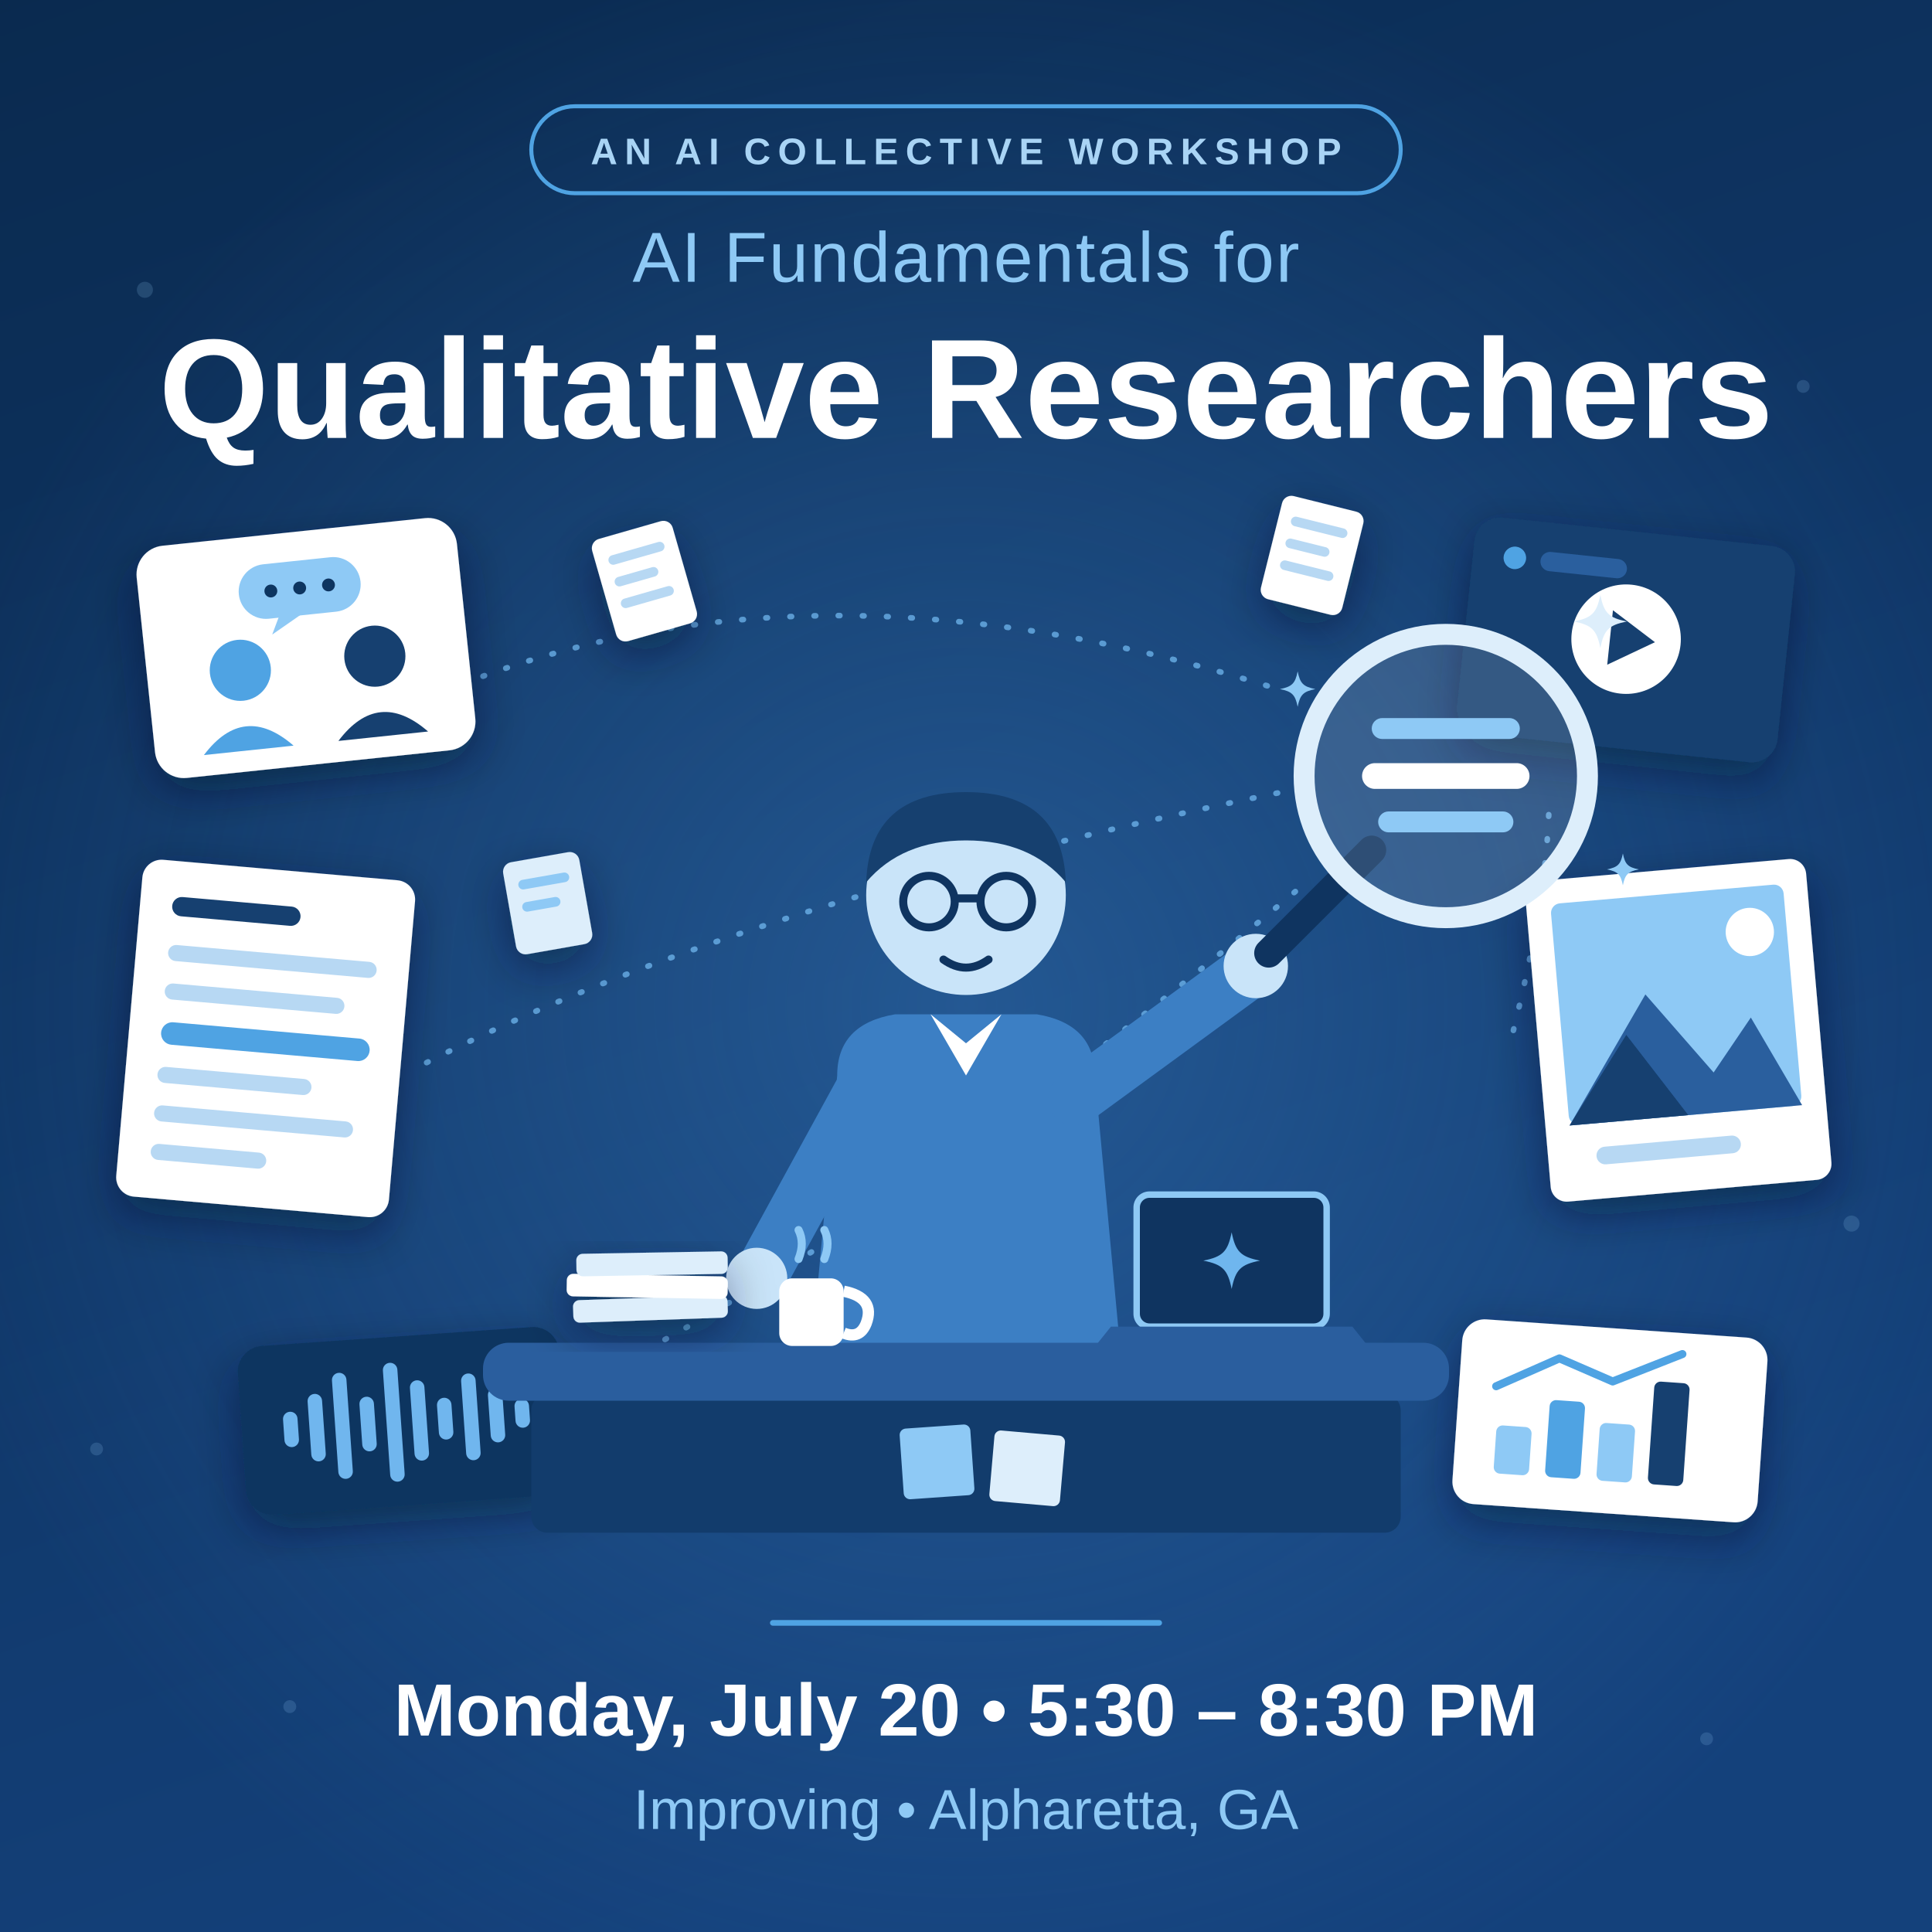
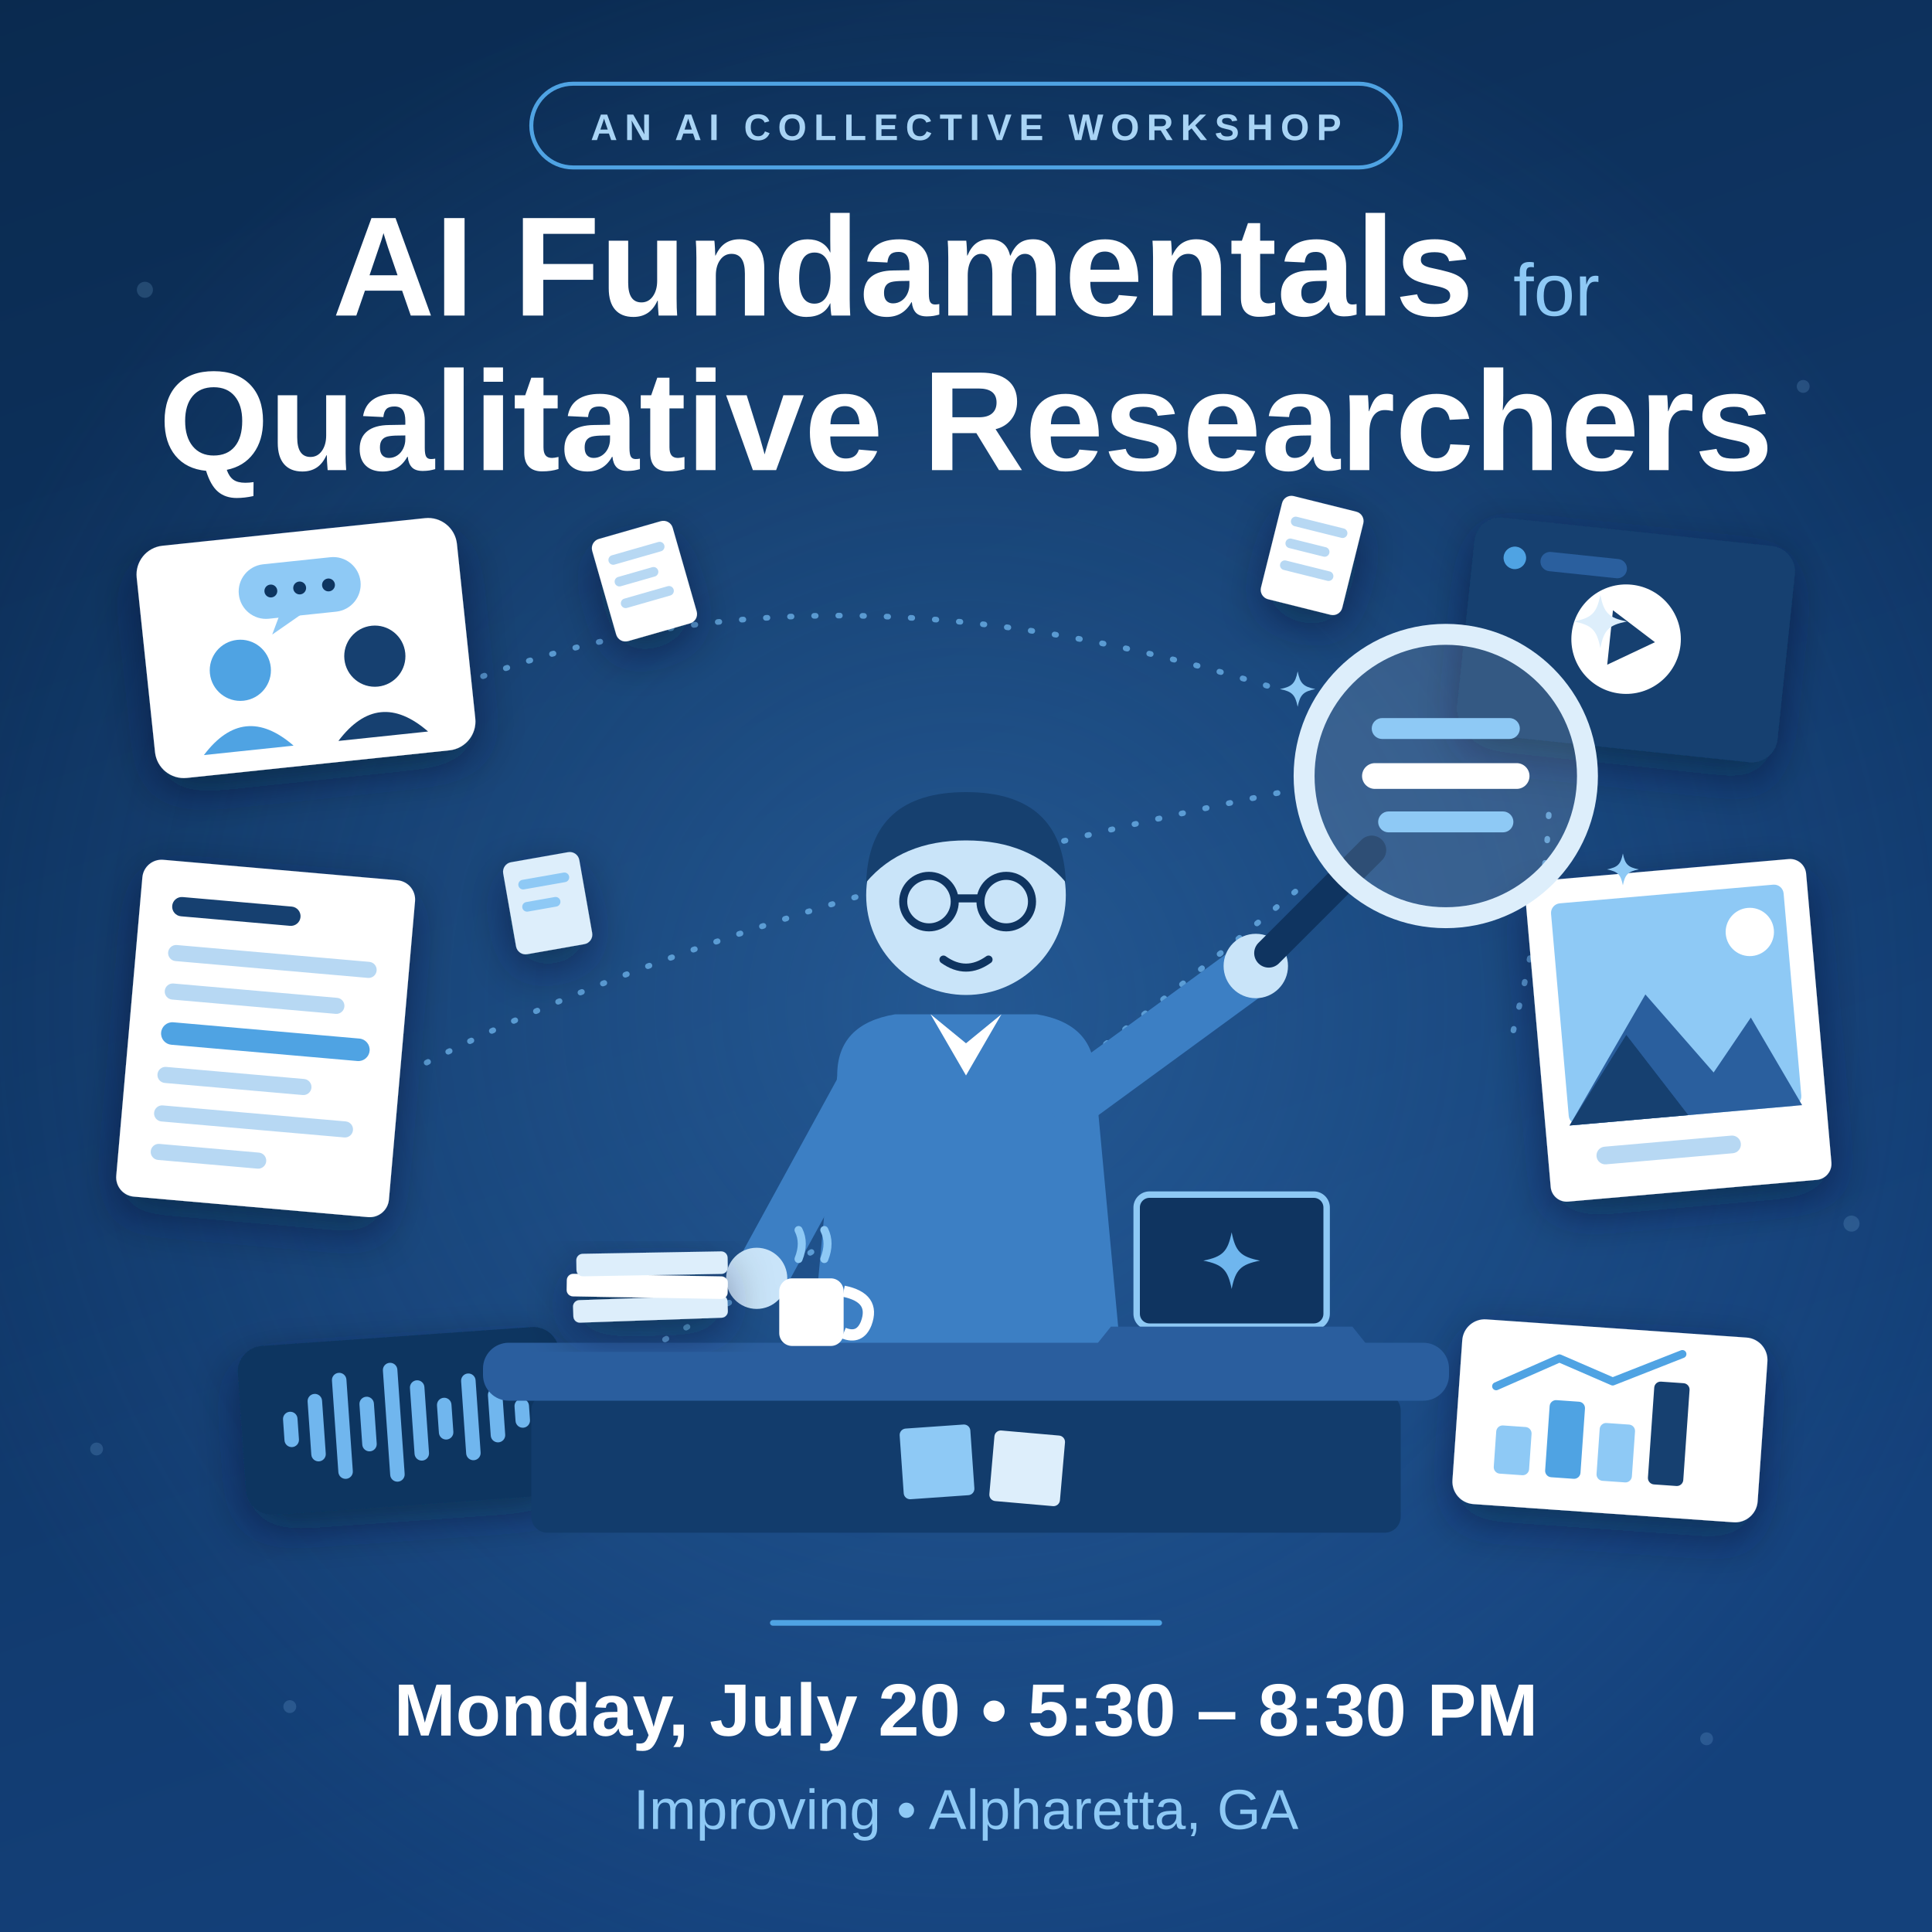
<svg xmlns="http://www.w3.org/2000/svg" width="1200" height="1200" viewBox="0 0 1200 1200" font-family="Liberation Sans, Arial, Helvetica, sans-serif">
  <defs>
    <linearGradient id="bg" x1="0" y1="0" x2="0.35" y2="1">
      <stop offset="0" stop-color="#0A2A4F" />
      <stop offset="1" stop-color="#14417B" />
    </linearGradient>
    <radialGradient id="glow" cx="0.5" cy="0.52" r="0.55">
      <stop offset="0" stop-color="#3C7FC4" stop-opacity="0.45" />
      <stop offset="1" stop-color="#3C7FC4" stop-opacity="0" />
    </radialGradient>
    <filter id="shadow" x="-30%" y="-30%" width="160%" height="160%">
      <feDropShadow dx="0" dy="10" stdDeviation="14" flood-color="#04162B" flood-opacity="0.45" />
    </filter>
    <path id="spark" d="M0,-11 C1.5,-3.5 3.5,-1.5 11,0 C3.5,1.5 1.5,3.5 0,11 C-1.5,3.5 -3.5,1.5 -11,0 C-3.5,-1.5 -1.5,-3.5 0,-11 Z" />
  </defs>
  <rect width="1200" height="1200" fill="url(#bg)" />
  <rect width="1200" height="1200" fill="url(#glow)" />
  <g fill="#8EC9F5" opacity="0.18">
    <circle cx="90" cy="180" r="5" />
    <circle cx="1120" cy="240" r="4" />
    <circle cx="1150" cy="760" r="5" />
    <circle cx="60" cy="900" r="4" />
    <circle cx="180" cy="1060" r="4" />
    <circle cx="1060" cy="1080" r="4" />
  </g>
  <g text-anchor="middle">
-     <rect x="330" y="66" width="540" height="54" rx="27" fill="none" stroke="#4FA3E3" stroke-width="2.5" />
-     <text x="600" y="102" font-size="23" letter-spacing="4.5" fill="#A9D4F5" font-weight="bold">AN AI COLLECTIVE WORKSHOP</text>
-     <text x="600" y="175" font-size="44" letter-spacing="1" fill="#8EC9F5">AI Fundamentals for</text>
-     <text x="600" y="272" font-size="88" font-weight="bold" fill="#FFFFFF">Qualitative Researchers</text>
+     <rect x="330" y="52" width="540" height="52" rx="26" fill="none" stroke="#4FA3E3" stroke-width="2.5" />
+     <text x="600" y="87" font-size="23" letter-spacing="4.5" fill="#A9D4F5" font-weight="bold">AN AI COLLECTIVE WORKSHOP</text>
+     <text x="600" y="196" font-size="88" font-weight="bold" fill="#FFFFFF">AI Fundamentals <tspan font-size="46" font-weight="normal" fill="#8EC9F5">for</tspan>
+     </text>
+     <text x="600" y="292" font-size="88" font-weight="bold" fill="#FFFFFF">Qualitative Researchers</text>
  </g>
  <g fill="none" stroke="#6FB6EE" stroke-width="3.5" stroke-dasharray="1 14" stroke-linecap="round" opacity="0.75">
    <path d="M 300 420 Q 520 340 800 430" />
    <path d="M 265 660 Q 460 560 806 490" />
    <path d="M 360 860 Q 560 760 815 545" />
    <path d="M 940 640 Q 960 560 962 505" />
  </g>
  <g transform="rotate(-6 190 402)" filter="url(#shadow)">
    <rect x="90" y="330" width="200" height="145" rx="18" fill="#FFFFFF" />
    <circle cx="148" cy="412" r="19" fill="#4FA3E3" />
    <path d="M 120 462 Q 148 432 176 462 Z" fill="#4FA3E3" />
    <circle cx="232" cy="412" r="19" fill="#16406F" />
    <path d="M 204 462 Q 232 432 260 462 Z" fill="#16406F" />
    <rect x="152" y="348" width="76" height="34" rx="17" fill="#8EC9F5" />
    <path d="M 176 380 L 170 392 L 190 381 Z" fill="#8EC9F5" />
    <circle cx="172" cy="365" r="4" fill="#0F3460" />
    <circle cx="190" cy="365" r="4" fill="#0F3460" />
    <circle cx="208" cy="365" r="4" fill="#0F3460" />
  </g>
  <g transform="rotate(5 165 645)" filter="url(#shadow)">
    <rect x="80" y="540" width="170" height="210" rx="12" fill="#FFFFFF" />
    <rect x="100" y="562" width="80" height="12" rx="6" fill="#16406F" />
    <rect x="100" y="592" width="130" height="10" rx="5" fill="#B7D8F3" />
    <rect x="100" y="616" width="112" height="10" rx="5" fill="#B7D8F3" />
    <rect x="100" y="640" width="130" height="14" rx="7" fill="#4FA3E3" />
    <rect x="100" y="668" width="96" height="10" rx="5" fill="#B7D8F3" />
    <rect x="100" y="692" width="124" height="10" rx="5" fill="#B7D8F3" />
    <rect x="100" y="716" width="72" height="10" rx="5" fill="#B7D8F3" />
  </g>
  <g transform="rotate(-4 250 882)" filter="url(#shadow)">
    <rect x="150" y="830" width="200" height="105" rx="16" fill="#0F3460" />
    <g fill="#6FB6EE">
      <rect x="176" y="872" width="9" height="22" rx="4.5" />
      <rect x="192" y="862" width="9" height="42" rx="4.5" />
      <rect x="208" y="850" width="9" height="66" rx="4.5" />
      <rect x="224" y="866" width="9" height="34" rx="4.5" />
      <rect x="240" y="846" width="9" height="74" rx="4.5" />
      <rect x="256" y="858" width="9" height="50" rx="4.5" />
      <rect x="272" y="870" width="9" height="26" rx="4.5" />
      <rect x="288" y="856" width="9" height="54" rx="4.5" />
      <rect x="304" y="866" width="9" height="34" rx="4.5" />
      <rect x="320" y="874" width="9" height="18" rx="4.5" />
    </g>
  </g>
  <g transform="rotate(6 1010 397)" filter="url(#shadow)">
    <rect x="910" y="330" width="200" height="135" rx="16" fill="#16406F" />
    <circle cx="1010" cy="397" r="34" fill="#FFFFFF" />
    <path d="M 1000 380 L 1028 397 L 1000 414 Z" fill="#16406F" />
    <circle cx="936" cy="354" r="7" fill="#4FA3E3" />
    <rect x="952" y="348" width="54" height="12" rx="6" fill="#2A5E9E" />
  </g>
  <g transform="rotate(-5 1042 640)" filter="url(#shadow)">
    <rect x="955" y="540" width="175" height="200" rx="10" fill="#FFFFFF" />
    <rect x="970" y="555" width="145" height="138" rx="6" fill="#8EC9F5" />
    <circle cx="1092" cy="583" r="15" fill="#FFFFFF" />
    <path d="M 970 693 L 1024 616 L 1062 668 L 1088 636 L 1115 693 Z" fill="#2A5E9E" />
    <path d="M 970 693 L 1010 640 L 1044 693 Z" fill="#16406F" />
    <rect x="985" y="708" width="90" height="11" rx="5.5" fill="#B7D8F3" />
  </g>
  <g transform="rotate(4 1000 882)" filter="url(#shadow)">
    <rect x="905" y="825" width="190" height="115" rx="14" fill="#FFFFFF" />
    <rect x="930" y="890" width="22" height="30" rx="4" fill="#8EC9F5" />
    <rect x="962" y="872" width="22" height="48" rx="4" fill="#4FA3E3" />
    <rect x="994" y="884" width="22" height="36" rx="4" fill="#8EC9F5" />
    <rect x="1026" y="856" width="22" height="64" rx="4" fill="#16406F" />
    <path d="M 928 866 L 966 846 L 1000 858 L 1042 838" fill="none" stroke="#4FA3E3" stroke-width="5" stroke-linecap="round" stroke-linejoin="round" />
  </g>
  <g filter="url(#shadow)">
    <g transform="rotate(-16 400 360)">
      <rect x="374" y="328" width="52" height="66" rx="6" fill="#FFFFFF" />
      <rect x="382" y="340" width="36" height="6" rx="3" fill="#B7D8F3" />
      <rect x="382" y="354" width="28" height="6" rx="3" fill="#B7D8F3" />
      <rect x="382" y="368" width="34" height="6" rx="3" fill="#B7D8F3" />
    </g>
    <g transform="rotate(14 815 345)">
      <rect x="789" y="312" width="52" height="66" rx="6" fill="#FFFFFF" />
      <rect x="797" y="324" width="36" height="6" rx="3" fill="#B7D8F3" />
      <rect x="797" y="338" width="28" height="6" rx="3" fill="#B7D8F3" />
      <rect x="797" y="352" width="34" height="6" rx="3" fill="#B7D8F3" />
    </g>
    <g transform="rotate(-10 340 560)">
      <rect x="316" y="532" width="48" height="58" rx="6" fill="#DDEEFB" />
      <rect x="324" y="544" width="32" height="6" rx="3" fill="#8EC9F5" />
      <rect x="324" y="558" width="24" height="6" rx="3" fill="#8EC9F5" />
    </g>
  </g>
  <g>
    <path d="M 520 668 Q 520 636 556 630 L 644 630 Q 680 636 680 668 L 696 840 L 504 840 Z" fill="#3C7FC4" />
    <path d="M 578 630 L 600 668 L 622 630 L 600 648 Z" fill="#FFFFFF" />
    <circle cx="600" cy="556" r="62" fill="#C9E4F9" />
    <path d="M 538 548 Q 540 492 600 492 Q 660 492 662 548 Q 640 522 600 522 Q 560 522 538 548 Z" fill="#16406F" />
    <circle cx="577" cy="560" r="16" fill="none" stroke="#0F3460" stroke-width="5" />
    <circle cx="625" cy="560" r="16" fill="none" stroke="#0F3460" stroke-width="5" />
    <line x1="593" y1="558" x2="609" y2="558" stroke="#0F3460" stroke-width="5" />
    <path d="M 586 596 Q 600 606 614 596" fill="none" stroke="#0F3460" stroke-width="5" stroke-linecap="round" />
    <path d="M 534 680 L 476 786" stroke="#3C7FC4" stroke-width="34" stroke-linecap="round" fill="none" />
    <circle cx="470" cy="794" r="19" fill="#C9E4F9" />
    <path d="M 668 682 L 772 606" stroke="#3C7FC4" stroke-width="34" stroke-linecap="round" fill="none" />
    <circle cx="780" cy="600" r="20" fill="#C9E4F9" />
    <line x1="788" y1="592" x2="852" y2="528" stroke="#0F3460" stroke-width="18" stroke-linecap="round" />
    <circle cx="898" cy="482" r="88" fill="#FFFFFF" fill-opacity="0.13" stroke="#DDEEFB" stroke-width="13" />
    <rect x="852" y="446" width="92" height="13" rx="6.5" fill="#8EC9F5" />
    <rect x="846" y="474" width="104" height="16" rx="8" fill="#FFFFFF" />
    <rect x="856" y="504" width="84" height="13" rx="6.5" fill="#8EC9F5" />
  </g>
  <g fill="#DDEEFB">
    <use href="#spark" transform="translate(994 386) scale(1.5)" />
    <use href="#spark" transform="translate(1008 540) scale(0.9)" fill="#8EC9F5" />
    <use href="#spark" transform="translate(806 428) scale(1.0)" fill="#8EC9F5" />
  </g>
  <g>
    <rect x="330" y="866" width="540" height="86" rx="10" fill="#123C6C" />
    <rect x="300" y="834" width="600" height="36" rx="16" fill="#2A5E9E" />
    <g filter="url(#shadow)">
      <rect x="356" y="806" width="96" height="14" rx="4" fill="#DDEEFB" transform="rotate(-2 404 813)" />
      <rect x="352" y="792" width="100" height="14" rx="4" fill="#FFFFFF" transform="rotate(1 402 799)" />
      <rect x="358" y="778" width="94" height="14" rx="4" fill="#DDEEFB" transform="rotate(-1 405 785)" />
    </g>
    <g>
      <rect x="484" y="794" width="40" height="42" rx="8" fill="#FFFFFF" />
      <path d="M 524 802 Q 544 806 538 822 Q 534 832 524 828" fill="none" stroke="#FFFFFF" stroke-width="7" />
      <path d="M 496 782 Q 500 772 496 764 M 512 782 Q 516 772 512 764" stroke="#8EC9F5" stroke-width="5" fill="none" stroke-linecap="round" />
    </g>
    <g>
      <rect x="706" y="742" width="118" height="82" rx="8" fill="#0F3460" stroke="#8EC9F5" stroke-width="4" />
      <use href="#spark" transform="translate(765 783) scale(1.6)" fill="#6FB6EE" />
      <path d="M 690 824 L 840 824 L 856 844 L 674 844 Z" fill="#2A5E9E" />
    </g>
    <rect x="560" y="886" width="44" height="44" rx="4" fill="#8EC9F5" transform="rotate(-4 582 908)" />
    <rect x="616" y="890" width="44" height="44" rx="4" fill="#DDEEFB" transform="rotate(5 638 912)" />
  </g>
  <g text-anchor="middle">
    <line x1="480" y1="1008" x2="720" y2="1008" stroke="#4FA3E3" stroke-width="3.5" stroke-linecap="round" />
    <text x="600" y="1078" font-size="46" font-weight="bold" fill="#FFFFFF">Monday, July 20  •  5:30 – 8:30 PM</text>
    <text x="600" y="1136" font-size="35" fill="#8EC9F5">Improving  •  Alpharetta, GA</text>
  </g>
</svg>
